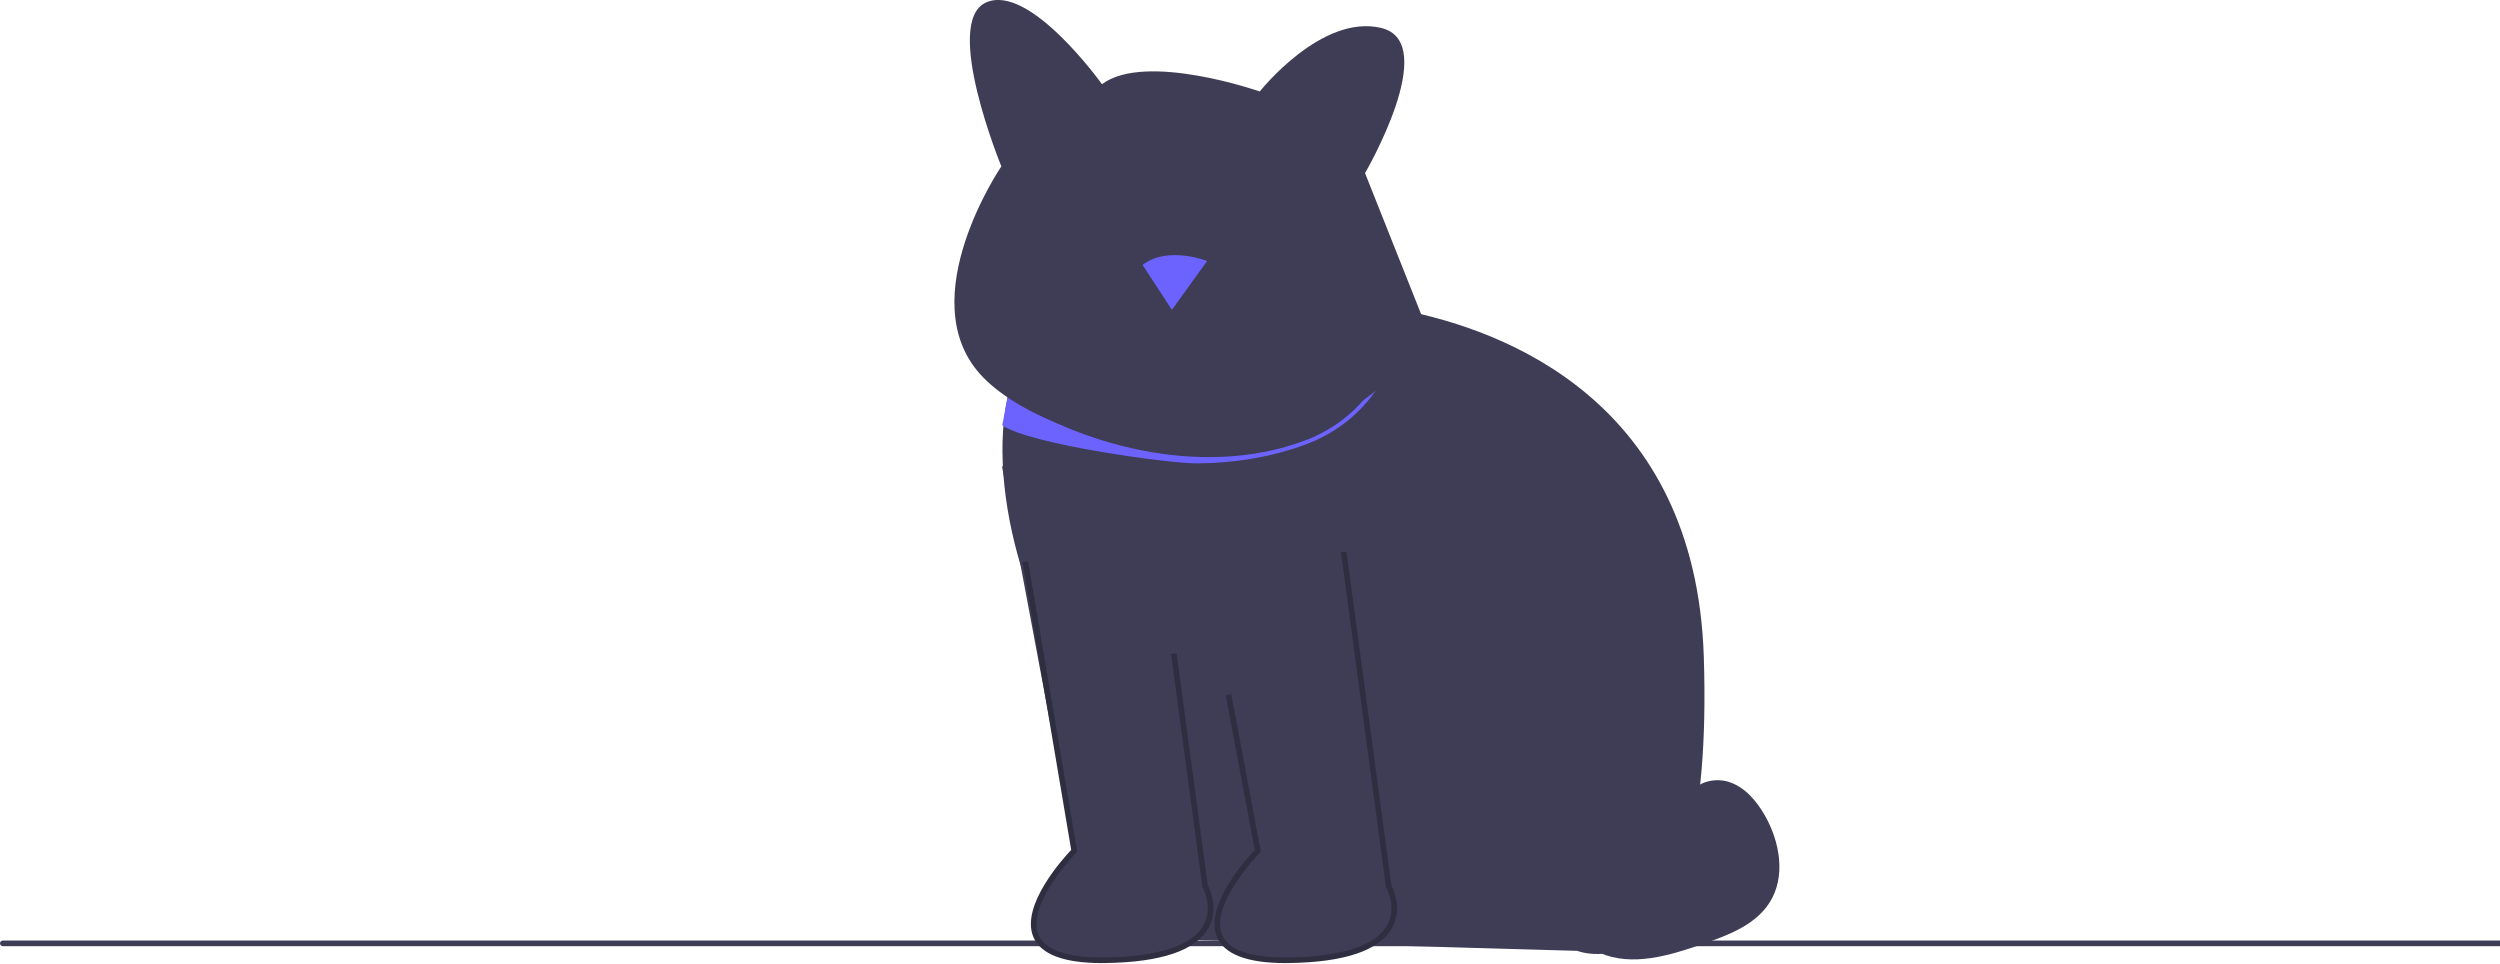
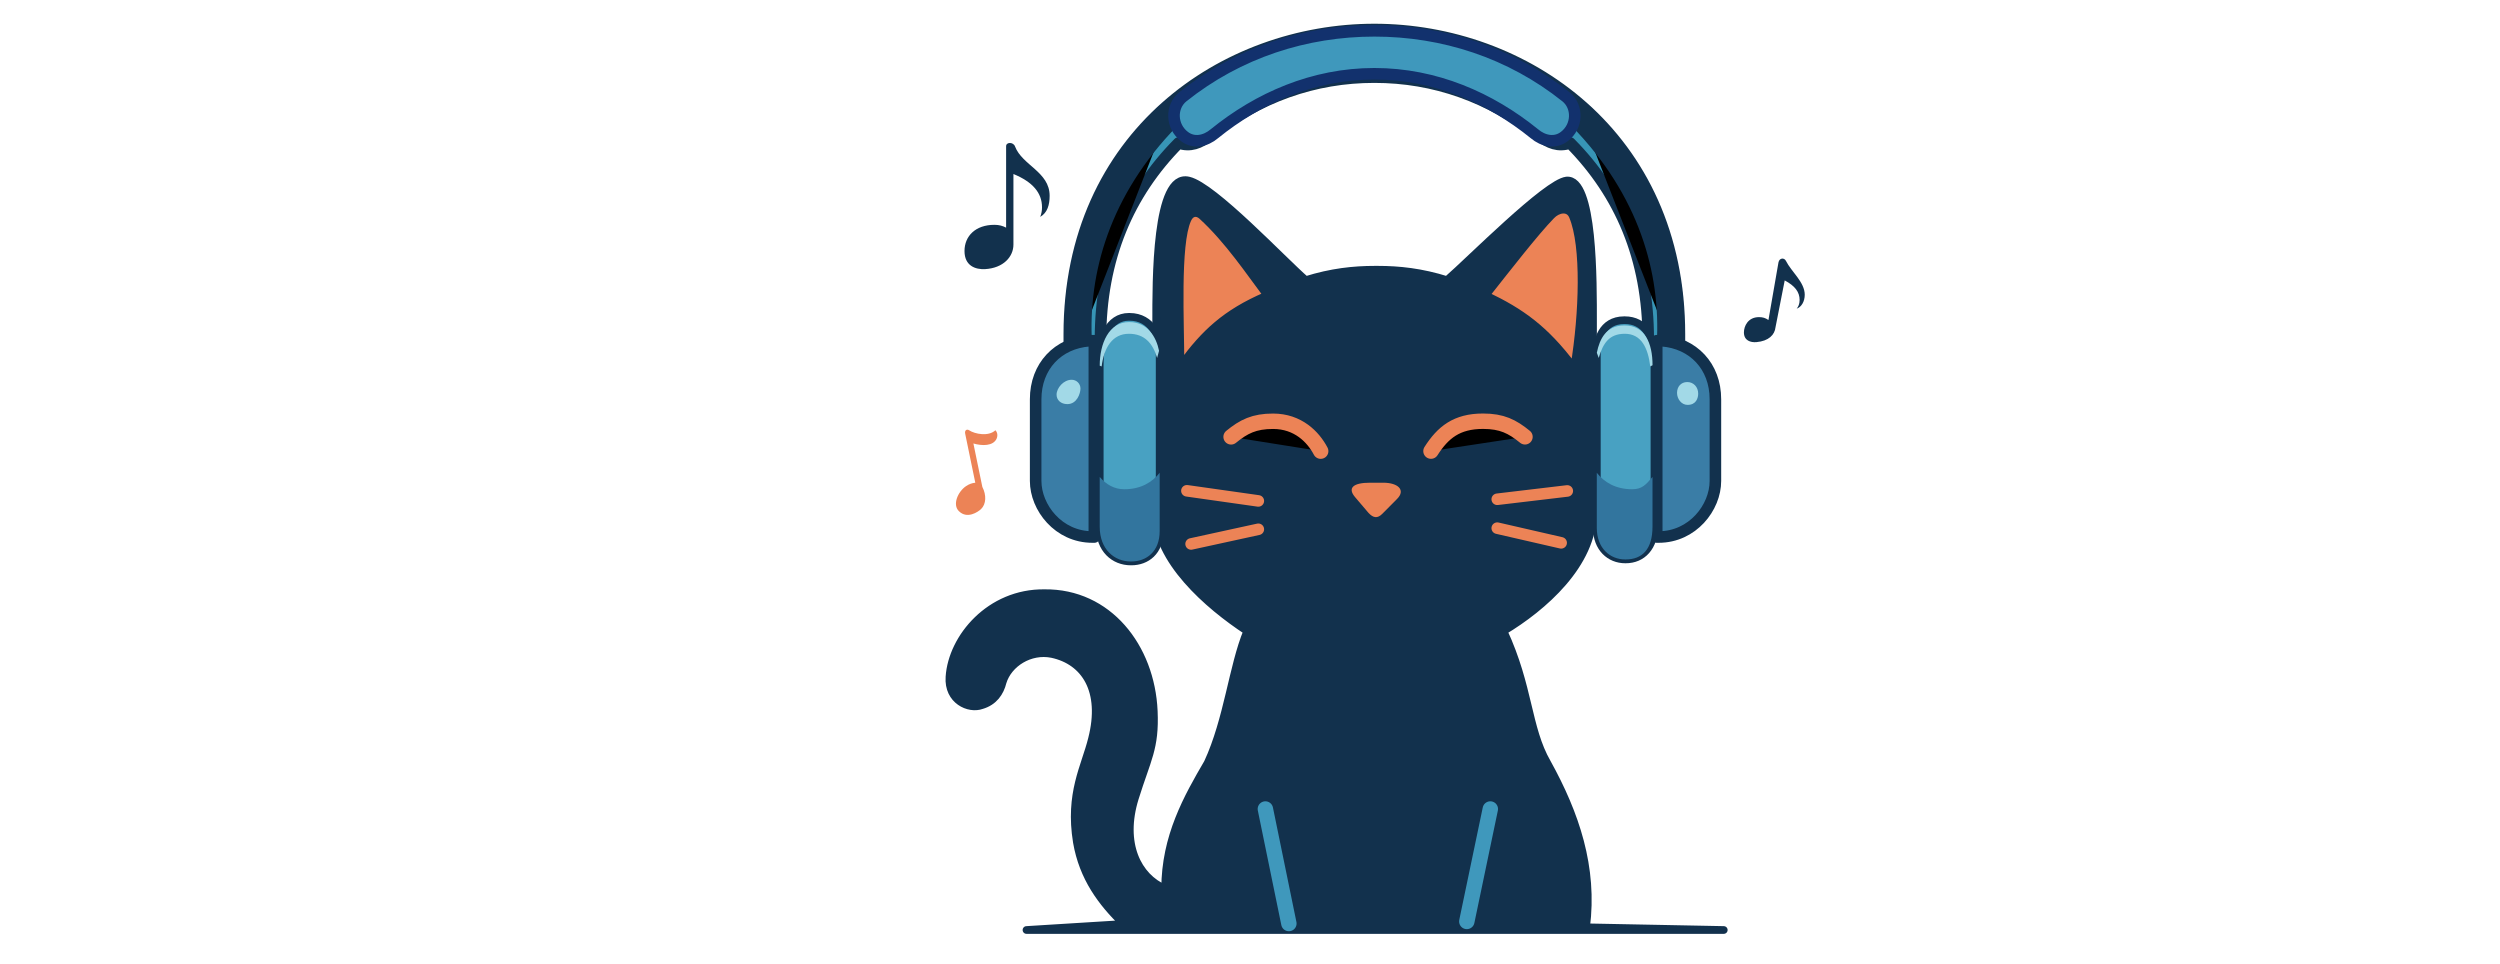
- <svg xmlns="http://www.w3.org/2000/svg" width="888" height="342.09" viewBox="0 0 888 342.09" role="img" artist="Katerina Limpitsouni" source="https://undraw.co/">
-   <path d="m560.17,337.74l-141.49-4.02s10.65-63.71-23.52-81.39c-23.29-12.06-43.96-68.39-38.08-106.72.08-.51.16-1.02.25-1.52,2.98-17.16,11.5-30.45,27.79-34.06,52.66-11.66,90.24-2.62,90.24-2.62,0,0,8.7.11,21.59,2.53.46.08.92.17,1.38.27,36.49,7.15,103.94,32.61,106.86,123.01,4.02,124.2-45.02,104.5-45.02,104.5Z" fill="#3f3d56" />
-   <path d="m496.95,109.95c-.24,6.48-1.71,12.92-4.39,19.04-5.56,12.69-15.7,22.38-28.54,27.29-38.46,14.72-83.34.12-106.04-15.71-.09.5-1.89,9.99-1.97,10.5,10.05,6.88,59.24,13.51,68.57,13.51,14.17,0,27.81-2.35,39.94-7,13.19-5.05,23.6-15.01,29.31-28.04,2.73-6.22,4.23-12.75,4.5-19.33-.46-.1-.92-.19-1.38-.27,0,0,0,0,0,0Z" fill="#6c63ff" />
-   <path d="m507.41,118.2l-22.55-56.71s27.07-46.4,5.8-51.55c-21.27-5.16-43.18,22.55-43.18,22.55,0,0-40.6-14.18-56.06-2.58,0,0-25.78-36.09-41.24-29-15.47,7.09,5.5,58.18,5.5,58.18,0,0-31.92,46.86-7.43,73.92,24.49,27.07,116.64,48.98,159.17-14.82h0Z" fill="#3f3d56" />
-   <path d="m1,336.08h887v-2H1c-.55,0-1,.45-1,1h0c0,.55.45,1,1,1Z" fill="#3f3d56" />
-   <path d="m555.78,303.8c7.68,3.42,15.7,6.9,24.1,6.57s17.23-5.74,18.54-14.04c.68-4.29-.66-8.88.98-12.9,2.21-5.4,9.33-7.49,14.86-5.64,5.54,1.85,9.6,6.63,12.52,11.68,5.46,9.46,7.64,21.88,1.79,31.1-5.07,7.99-14.69,11.61-23.63,14.71-11.92,4.13-25.22,8.22-36.77,3.15-11.61-5.1-17.94-19.83-13.64-31.76" fill="#3f3d56" />
-   <path d="m428.74,92.71s-13.88-5.55-22.89,1.39l10.41,15.96s12.49-17.34,12.49-17.34Z" fill="#6c63ff" />
-   <path d="m355.89,165.55l25.67,136.68s-38.85,39.55,11.1,38.85c49.95-.69,35.38-26.36,35.38-26.36l-15.96-118.64" fill="#3f3d56" />
-   <path d="m391.4,342.09c-13.53,0-21.71-3.1-24.33-9.23-4.77-11.16,10.76-28.17,13.42-30.97l-17.26-102.18,1.97-.33,17.43,103.18-.36.36c-.18.18-17.94,18.45-13.36,29.15,2.35,5.5,10.32,8.19,23.74,8,18.65-.26,30.67-4.17,34.77-11.3,3.69-6.42-.21-13.5-.25-13.57l-.09-.17-.03-.19-11.1-82.56,1.98-.27,11.08,82.38c.66,1.25,4.11,8.46.16,15.36-4.53,7.9-16.81,12.05-36.49,12.32-.43,0-.85,0-1.27,0Z" fill="#2f2e41" />
-   <path d="m421.1,165.55l25.67,136.68s-38.85,39.55,11.1,38.85c49.95-.69,35.38-26.36,35.38-26.36l-15.96-118.64" fill="#3f3d56" />
-   <path d="m456.61,342.09c-13.53,0-21.71-3.1-24.33-9.23-4.77-11.14,10.73-28.13,13.41-30.96l-10.31-55,1.97-.37,10.5,56.02-.37.37c-.18.18-17.94,18.45-13.36,29.15,2.35,5.5,10.33,8.2,23.74,8,18.66-.26,30.69-4.17,34.78-11.32,3.69-6.44-.22-13.48-.26-13.55l-.1-.17-15.98-118.83,1.98-.27,15.93,118.46c.66,1.25,4.11,8.46.16,15.36-4.53,7.9-16.81,12.05-36.49,12.32-.43,0-.85,0-1.27,0Z" fill="#2f2e41" />
+ <svg xmlns="http://www.w3.org/2000/svg" width="888" height="342.09" viewBox="0 0 888 342.09">
+   <g transform="translate(320 0)">
+     <g transform="scale(1.36836)">
+       <path d="M122.9 7.66c-38.76 0-79.19 27.3-79.19 79.11v3.46l5.01-.14 3.09-2.02c0-20.92 7.2-37.72 20.29-50.96 3 1.05 5.57 0 7.81-1.83 13-10.13 27.34-15.26 42.99-15.26s29.99 5.13 42.99 15.26c2.24 1.83 4.81 2.88 7.81 1.83 13.09 13.24 20.29 30.04 20.29 50.96l3.09 2.02 5.01.14v-3.46c0-51.81-40.43-79.11-79.19-79.11" fill="#3795b6" stroke="#12314d" stroke-linecap="round" stroke-linejoin="round" stroke-miterlimit="10" stroke-width="3" />
+       <path d="M46.12 89.36c-1.14-19.12 4.86-40.42 23.07-59.06M199.7 89.36c1.14-19.12-4.86-40.42-23.07-59.06" stroke="#12314d" stroke-linecap="round" stroke-linejoin="round" stroke-miterlimit="10" stroke-width="7" />
+       <path d="M73.15 25.15c-3.14 2.56-3.02 7.67.47 10.3 2.39 1.82 5.45 1.22 7.77-.75 11.44-9.27 25.67-15.55 41.52-15.55s30.08 6.28 41.52 15.55c2.32 1.97 5.38 2.57 7.77.75 3.49-2.63 3.61-7.74.47-10.3C158.18 13.58 140.71 8 122.91 8s-35.27 5.58-49.76 17.15" fill="#3f98bc" stroke="#12316d" stroke-linecap="round" stroke-linejoin="round" stroke-miterlimit="10" stroke-width="3" />
+       <path d="M172.8 46.87c-5.18.54-25.24 20.84-31.04 25.85-6.68-2.09-12.43-2.7-17.91-2.7H123c-5.48 0-11.23.61-17.91 2.7-5.8-5.01-23.94-24.36-30.39-25.85-8.64-2.1-8.43 26.26-8.43 36.94v49.14c0 12.47 13.44 24.18 23.64 30.88-3.79 9.14-5.05 22.95-10.26 34.18-5.21 8.95-11.05 19.14-11.05 32.7-7.19-3.03-11.5-11.77-7.87-23.52 3.18-10.22 5.33-12.96 4.91-22.57-.73-16.74-11.89-30.83-28.36-30.64-14.15-.19-24 11.51-24.67 21.73-.43 6.15 5.09 8.54 8.32 7.36 3.22-.94 4.82-3.33 5.48-6.01 1.49-4.87 7.1-8.44 12.8-7.3 8.6 1.83 13.59 9.55 10.39 22.05-1.79 7.24-5.98 14.1-3.92 26.78 1.59 9.23 6.42 15.67 12.17 21.25l-25.25 1.57h181l-35.75-.7c2-15.52-2.77-29.47-10.1-42.7-5.21-9.08-4.6-19.69-11.33-34.18 10.2-6.12 23.24-17.36 23.24-30.88V83.81c0-10.68.21-37.68-6.91-36.94z" fill="#12314d" stroke="#12314d" stroke-linecap="round" stroke-linejoin="round" stroke-miterlimit="10" stroke-width="2" />
+       <path d="M50.21 139.4h-.49c-8.81 0-14.74-7.65-14.74-14.56v-21.19c0-8.61 5.8-14.6 13.93-15.21h1.3z" fill="#3a7da6" stroke="#12314d" stroke-linecap="round" stroke-linejoin="round" stroke-miterlimit="10" stroke-width="3" />
+       <path d="M59.19 82.25h.14c5.88 0 7.84 5.54 7.84 8.54v47.09c0 5.3-3.45 7.86-7.36 7.86h-.14c-4.26 0-8.06-3.13-8.06-9.03v-41.9c0-6.88 2.38-12.56 7.58-12.56" fill="#48a1c2" stroke="#12314d" stroke-linecap="round" stroke-linejoin="round" stroke-miterlimit="10" stroke-width="2" />
+       <path d="M51.61 123.8v12.92c0 5.9 3.8 9.03 8.06 9.03h.14c3.91 0 7.36-2.56 7.36-7.86v-15.17c-1.91 2.45-4.88 4.28-9.19 4.28-2.57 0-4.69-1.21-6.37-3.2" fill="#32759e" />
+       <path d="M59.19 86.64c-4.26 0-6.48 3.57-7.08 8.48l-.5-.2c0-5.77 2.38-11.31 7.58-11.31h.14c4.65 0 6.95 3.81 7.68 7.45l-.5 1.86c-1.1-3.77-3.25-6.28-7.32-6.28" fill="#a2d9e7" />
+       <path d="M196.2 139.4h.49c8.81 0 14.74-7.65 14.74-14.56v-21.19c0-8.61-5.8-14.6-13.93-15.21h-1.3z" fill="#3a7da6" stroke="#12314d" stroke-linecap="round" stroke-linejoin="round" stroke-miterlimit="10" stroke-width="3" />
+       <path d="M187.9 83.12h-.14c-5.88 0-7.11 5.55-7.11 8.55v45.34c0 5.3 3.45 8.2 7.36 8.2h.14c4.26 0 7.46-3.14 7.46-9.04V93.42c0-5.9-2.51-10.3-7.71-10.3" fill="#48a1c2" stroke="#12314d" stroke-linecap="round" stroke-linejoin="round" stroke-miterlimit="10" stroke-width="2" />
+       <path d="M195.1 123.8v12.92c0 5.9-2.7 8.5-6.96 8.5H188c-3.91 0-7.36-2.9-7.36-8.2v-14.3c1.91 2.45 4.88 4.28 9.19 4.28 2.57 0 3.59-1.21 5.27-3.2" fill="#32759e" />
+       <path d="M187.9 86.64c4.26 0 6.01 3.57 6.62 8.48l.59-.31c0-5.77-2.01-10.33-7.21-10.33h-.14c-4.65 0-6.38 3.45-7.11 7.09l.49 1.35c1.1-3.77 2.69-6.28 6.76-6.28" fill="#a2d9e7" />
+       <path d="M43.21 104.9c2.5 0 3.4-2.78 3.4-4.04 0-1.27-1.02-2.28-2.28-2.28-2.12 0-3.92 2.14-3.92 3.87 0 1.36 1.07 2.45 2.8 2.45m160.99.2c2.22 0 2.76-1.73 2.76-2.93 0-1.73-1.23-3-2.83-3-1.68 0-2.66 1.27-2.66 2.8 0 1.6 1.14 3.13 2.73 3.13" fill="#a2d9e7" />
+       <path d="m94.61 210 6.1 29.73M153 210l-6.1 29.19" stroke="#3f98bc" stroke-linecap="round" stroke-linejoin="round" stroke-miterlimit="10" stroke-width="4" />
+       <path d="M72.81 94.33c0-10.32-1.1-30.89 1.8-37.27.72-1.69 2.15-1.97 3.41-.83 6.85 6.28 12.44 14.68 16.7 20.33-10.59 4.55-16.07 9.81-21.91 17.77m101.39-38.1c3.22 7.68 2.62 25.18.4 38.68-7.32-9.75-13.59-14.1-22.42-18.35 5.48-6.94 12.72-16.25 16.8-20.43 1.59-1.69 4.29-2.23 5.22.1" fill="#ec8356" stroke="#12314d" stroke-linecap="round" stroke-linejoin="round" stroke-miterlimit="10" stroke-width="1.5" />
+       <path d="M85.71 113.4c3.3-2.69 6-4.05 10.9-4.05 6.45 0 10.41 4.05 12.36 7.76m28.63-.01c3.1-4.85 6.66-7.76 13.51-7.76 4.89 0 7.59 1.36 10.89 4.05" stroke="#ec8356" stroke-linecap="round" stroke-linejoin="round" stroke-miterlimit="10" stroke-width="4" />
+       <path d="m74.24 127.4 18.54 2.63M75.33 141.2l17.45-3.81m62.02-7.79 18.18-2.16m-18.18 9.66 16.59 3.81" stroke="#ec8356" stroke-linecap="round" stroke-linejoin="round" stroke-miterlimit="10" stroke-width="3" />
+       <path d="M121.8 125.3h3.4c3.8 0 5.95 1.89 3.56 4.25l-3.8 3.83c-1.23 1.24-2.33 1.14-3.63-.3l-3.49-4.1c-1.9-2.29-.51-3.68 3.96-3.68" fill="#ec8356" />
+       <path d="m227.8 68.11-2.6 14.96c-.79-.54-1.49-.75-2.45-.75-2.9 0-3.92 2.4-3.92 3.96 0 2.13 1.73 2.66 3.25 2.53 3.16-.27 4.75-1.9 4.95-3.85l2.39-12.17c2.67 1.42 3.87 3.02 3.87 5.08 0 1.04-.36 1.78-.76 2.25 1.23-.4 2.09-1.88 2.09-3.6 0-3.29-3.46-5.95-4.89-8.81-.43-.87-1.69-.8-1.93.4M27.31 37.96v21.13c-.93-.47-1.79-.73-3.05-.73-4.86 0-7.75 2.9-7.75 6.8 0 3.89 2.89 4.83 5.34 4.7 4.76-.27 7.36-3.23 7.36-6.36V45.17c5.03 2.06 7.42 4.92 7.42 8.64a6.5 6.5 0 0 1-.47 2.49c1.89-1.08 2.45-3.17 2.45-5.47 0-6.22-7.12-7.91-8.98-12.8-.42-1.21-2.32-1.21-2.32-.07" fill="#12314d" />
+       <path d="m16.71 112.7 2.6 12.61c-.83.07-1.6.34-2.4.88-2.15 1.45-3.58 4.84-1.85 6.5 2.15 2.13 4.95.2 5.74-.54 1.36-1.31 1.43-3.64.34-5.76l-2.32-11.27c2.32.67 5.11.67 6.01-1.22.39-.87.19-1.74-.3-2.21-1.76 1.67-5.32 1-6.82 0-.6-.4-1.27 0-1 1.01" fill="#ec8356" />
+     </g>
+   </g>
</svg>
